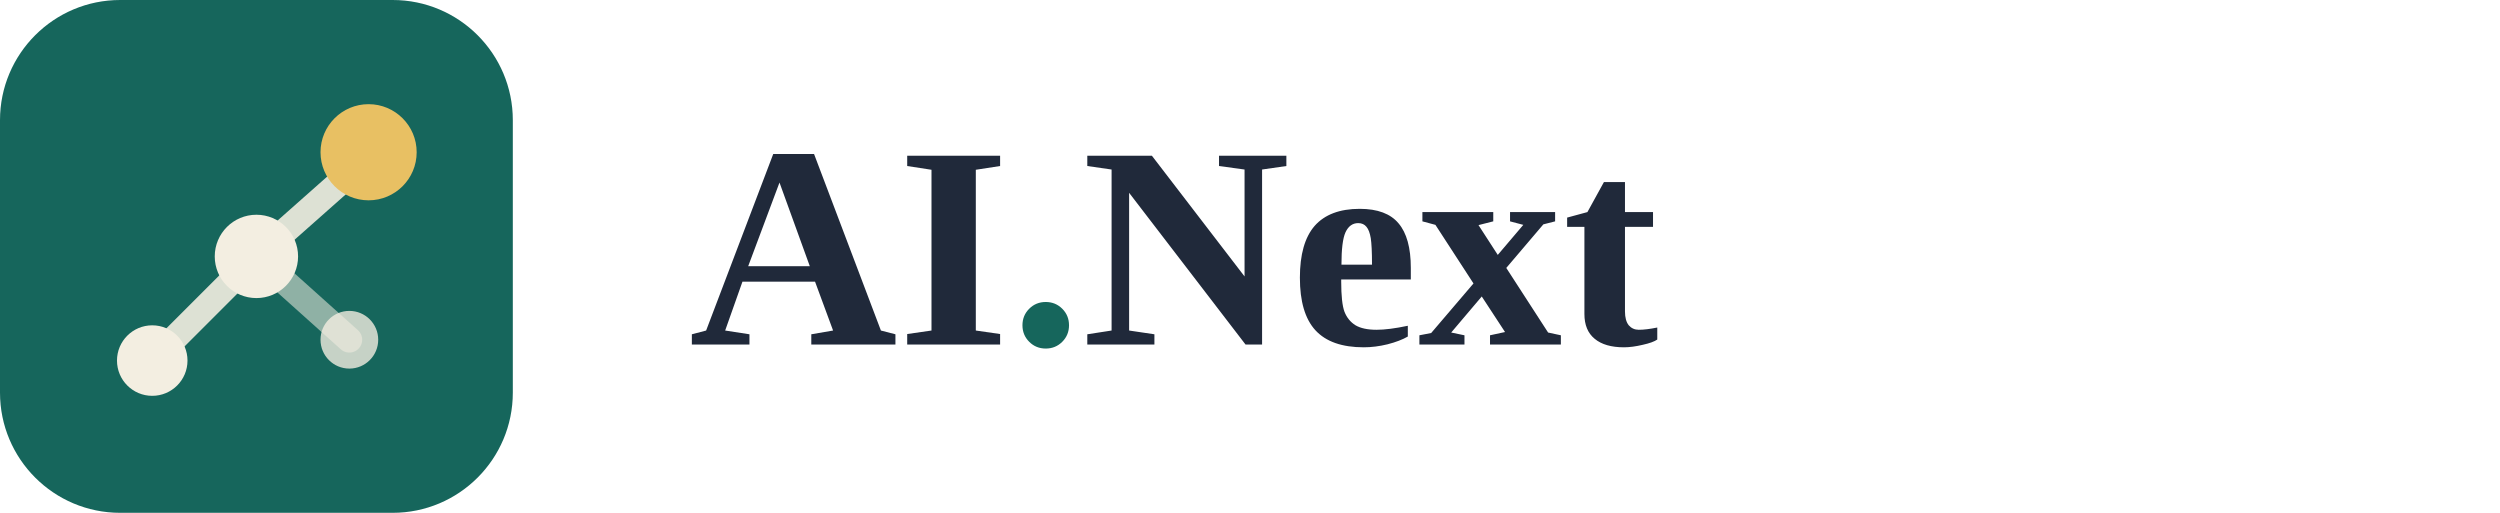
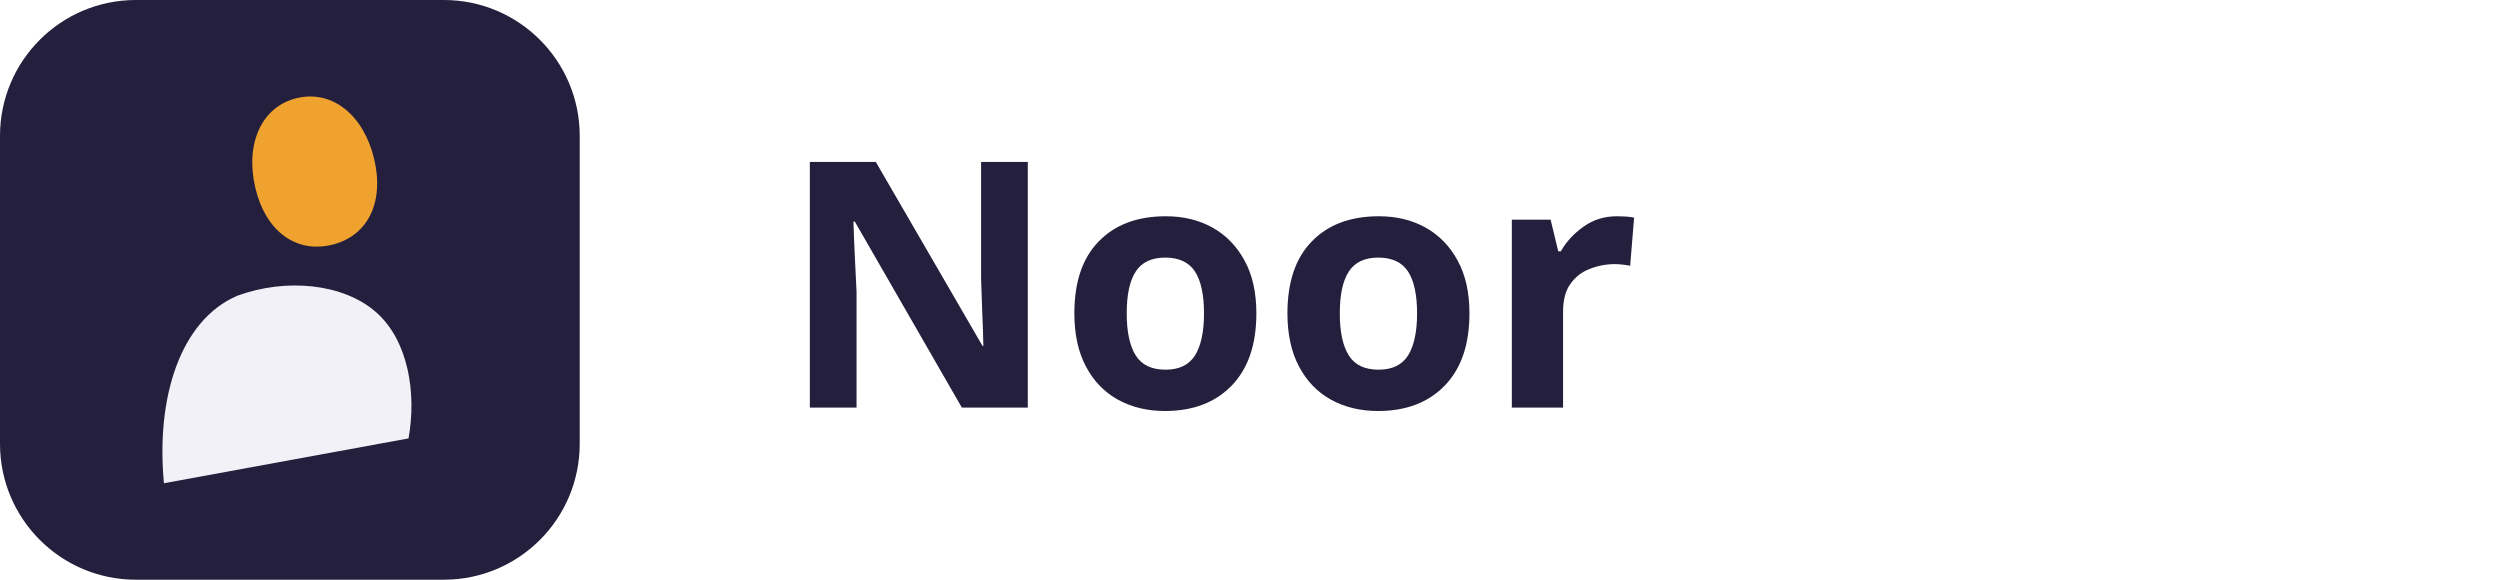
- <svg xmlns="http://www.w3.org/2000/svg" viewBox="0 0 156 32" fill="none" role="img" aria-label="AI.Next Tutor">
-   <rect width="32" height="32" rx="7.5" fill="#16665c" />
-   <path d="M9.5 22.5 16 16l7-6.2" stroke="#f3eee1" stroke-width="1.6" stroke-linecap="round" stroke-linejoin="round" opacity="0.9" />
-   <path d="M16 16l5.8 5.2" stroke="#f3eee1" stroke-width="1.6" stroke-linecap="round" opacity="0.55" />
-   <circle cx="9.5" cy="22.5" r="2.2" fill="#f3eee1" />
-   <circle cx="16" cy="16" r="2.6" fill="#f3eee1" />
-   <circle cx="21.8" cy="21.2" r="1.8" fill="#f3eee1" opacity="0.8" />
-   <circle cx="23" cy="9.5" r="3" fill="#e8c063" />
-   <text x="43" y="21.5" font-family="Georgia, 'Times New Roman', serif" font-size="18" font-weight="600" fill="#20293a">AI<tspan fill="#16665c">.</tspan>Next</text>
+ <svg xmlns="http://www.w3.org/2000/svg" viewBox="0 0 138 32" fill="none" role="img" aria-label="Noor">
+   <rect width="32" height="32" rx="7.5" fill="#241f3d" />
+   <g transform="translate(0.5 1.7) scale(0.45)">
+     <path d="M37.5 8 C42 8 45 12 45 17.5 C45 23 42 26.5 37.5 26.5 C33 26.5 30 23 30 17.5 C30 12 33 8 37.5 8 Z" fill="#f0a22f" transform="rotate(-13 37.5 17.5)" />
+     <path d="M19 55.5 C18 45 21 35.5 28 32.5 C34 30.3 41 31 45 34.5 C49 38 50 44.5 49 50 Z" fill="#f2f1f7" />
+   </g>
+   <text x="43" y="22.5" font-family="'Baloo Bhaijaan 2','Baloo 2',system-ui,sans-serif" font-size="19" font-weight="800" fill="#241f3d">Noor</text>
</svg>
